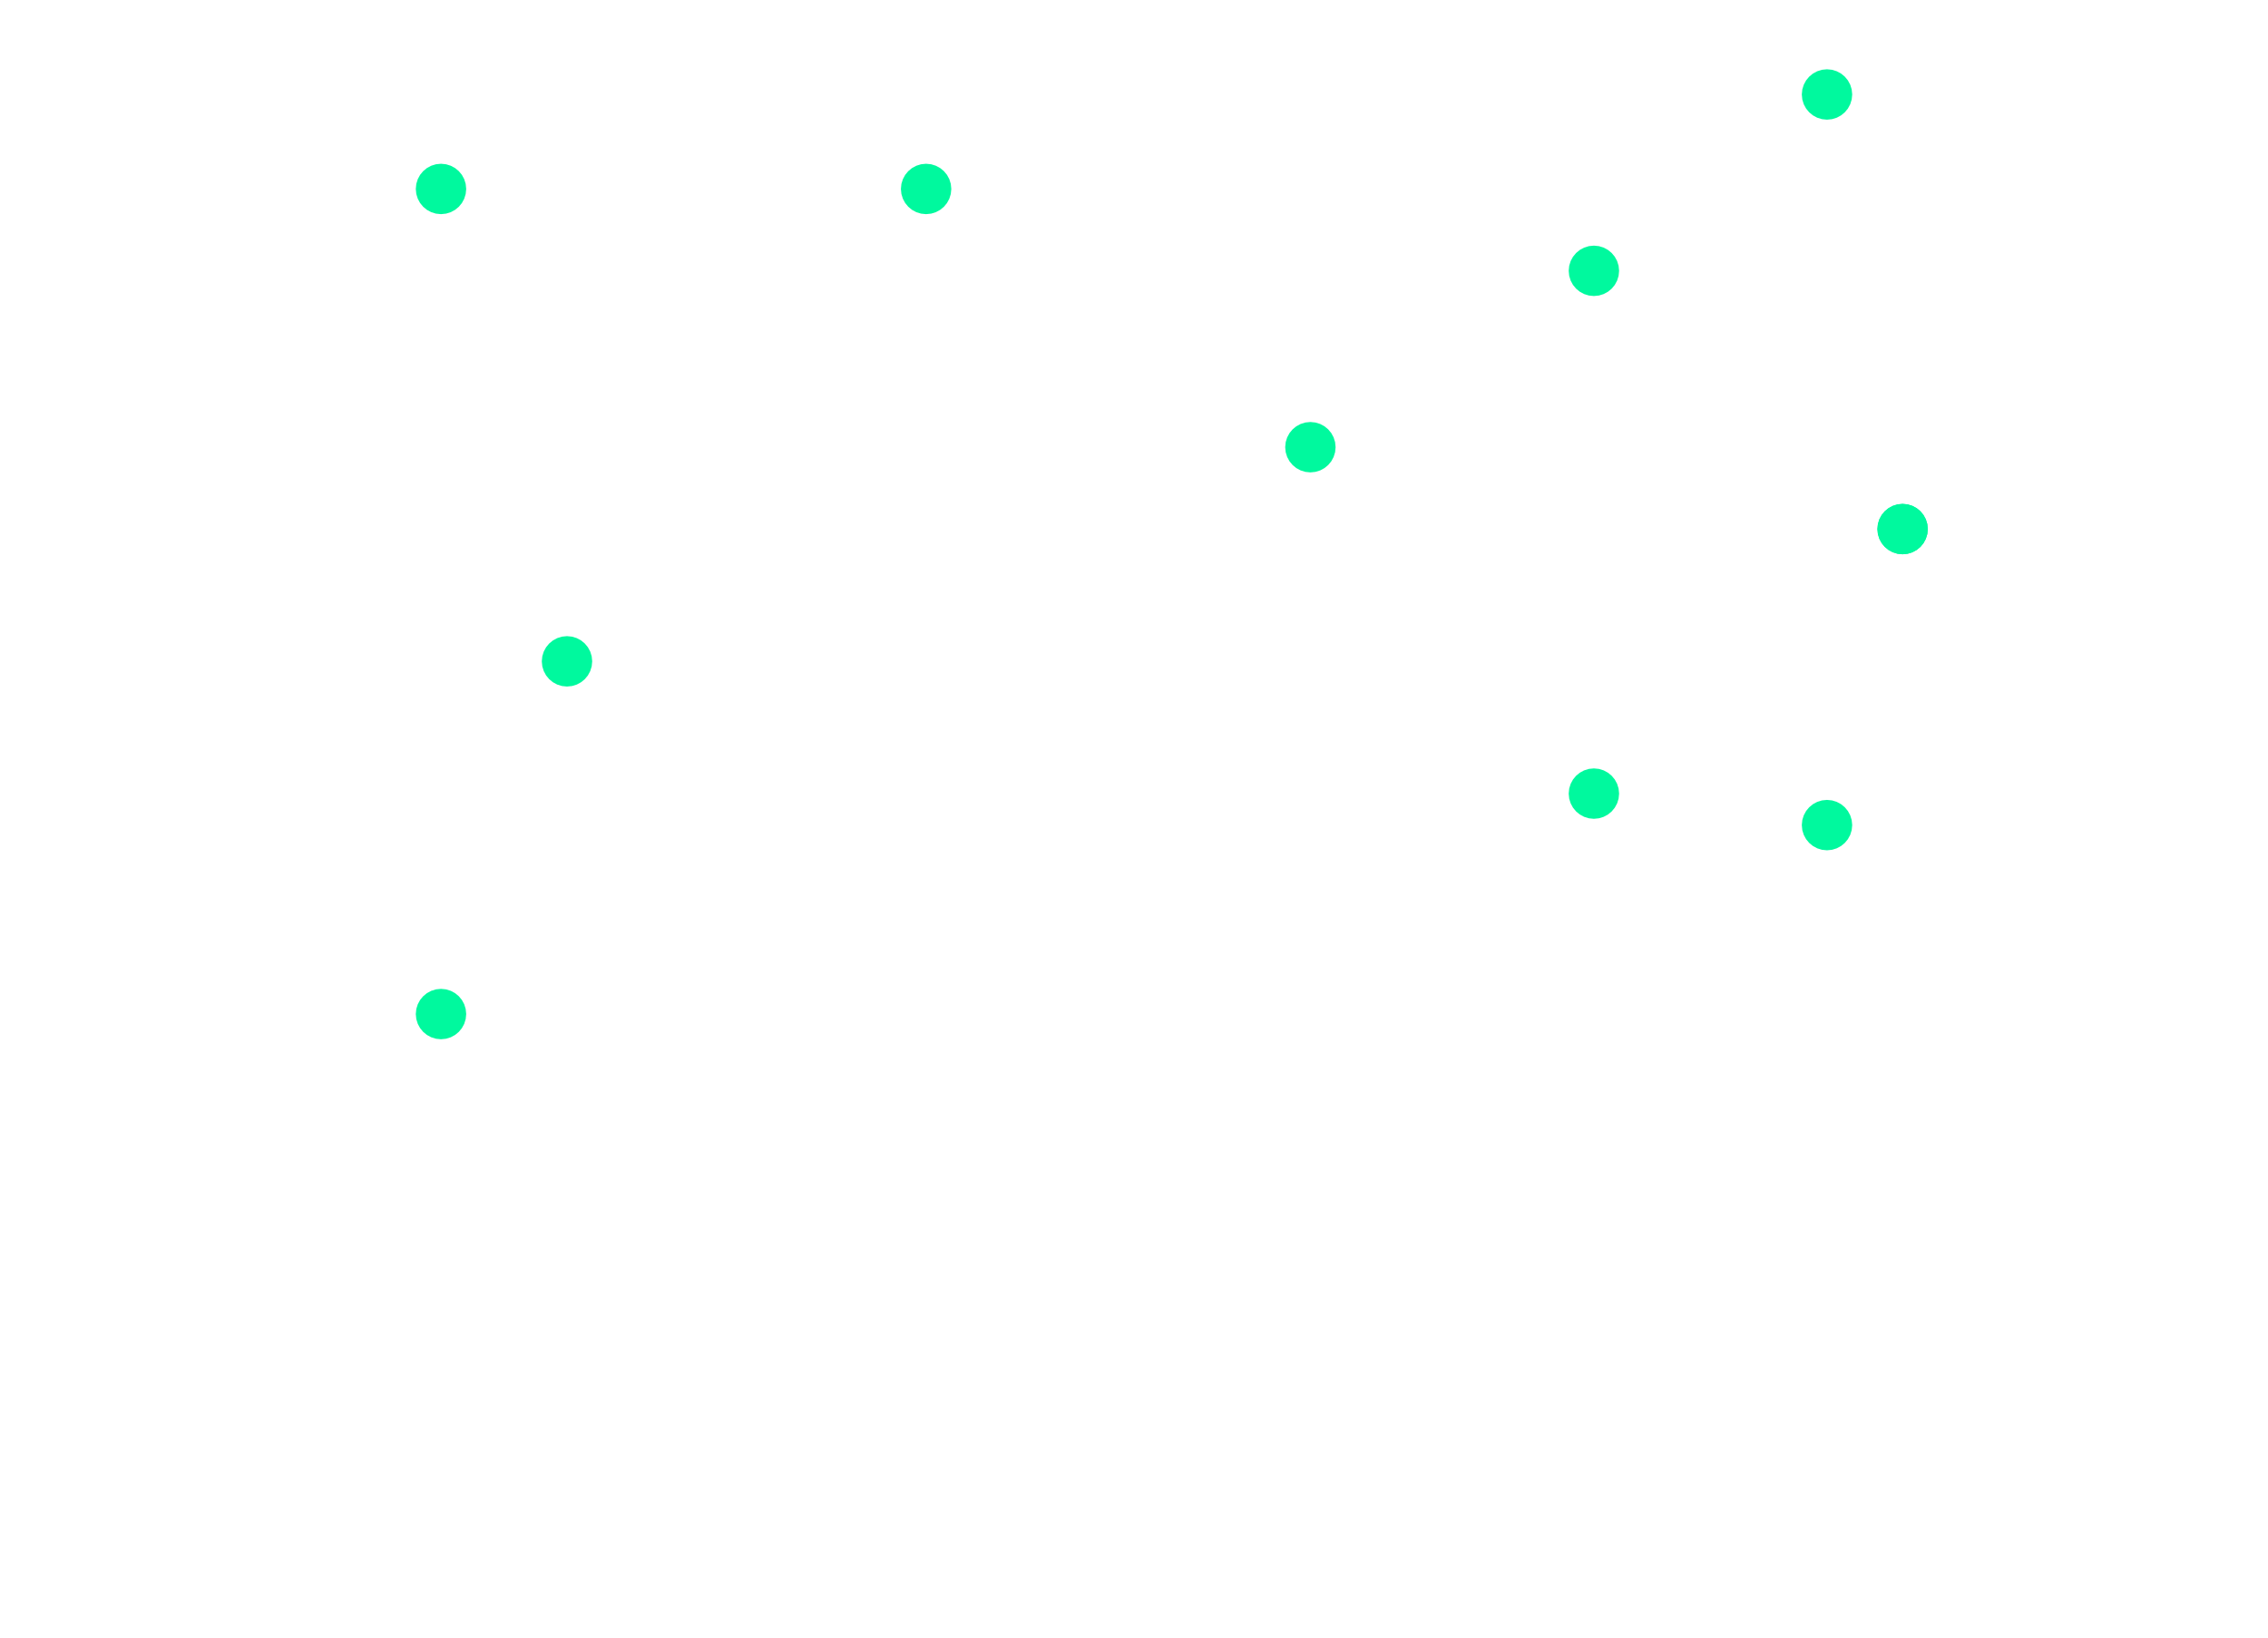
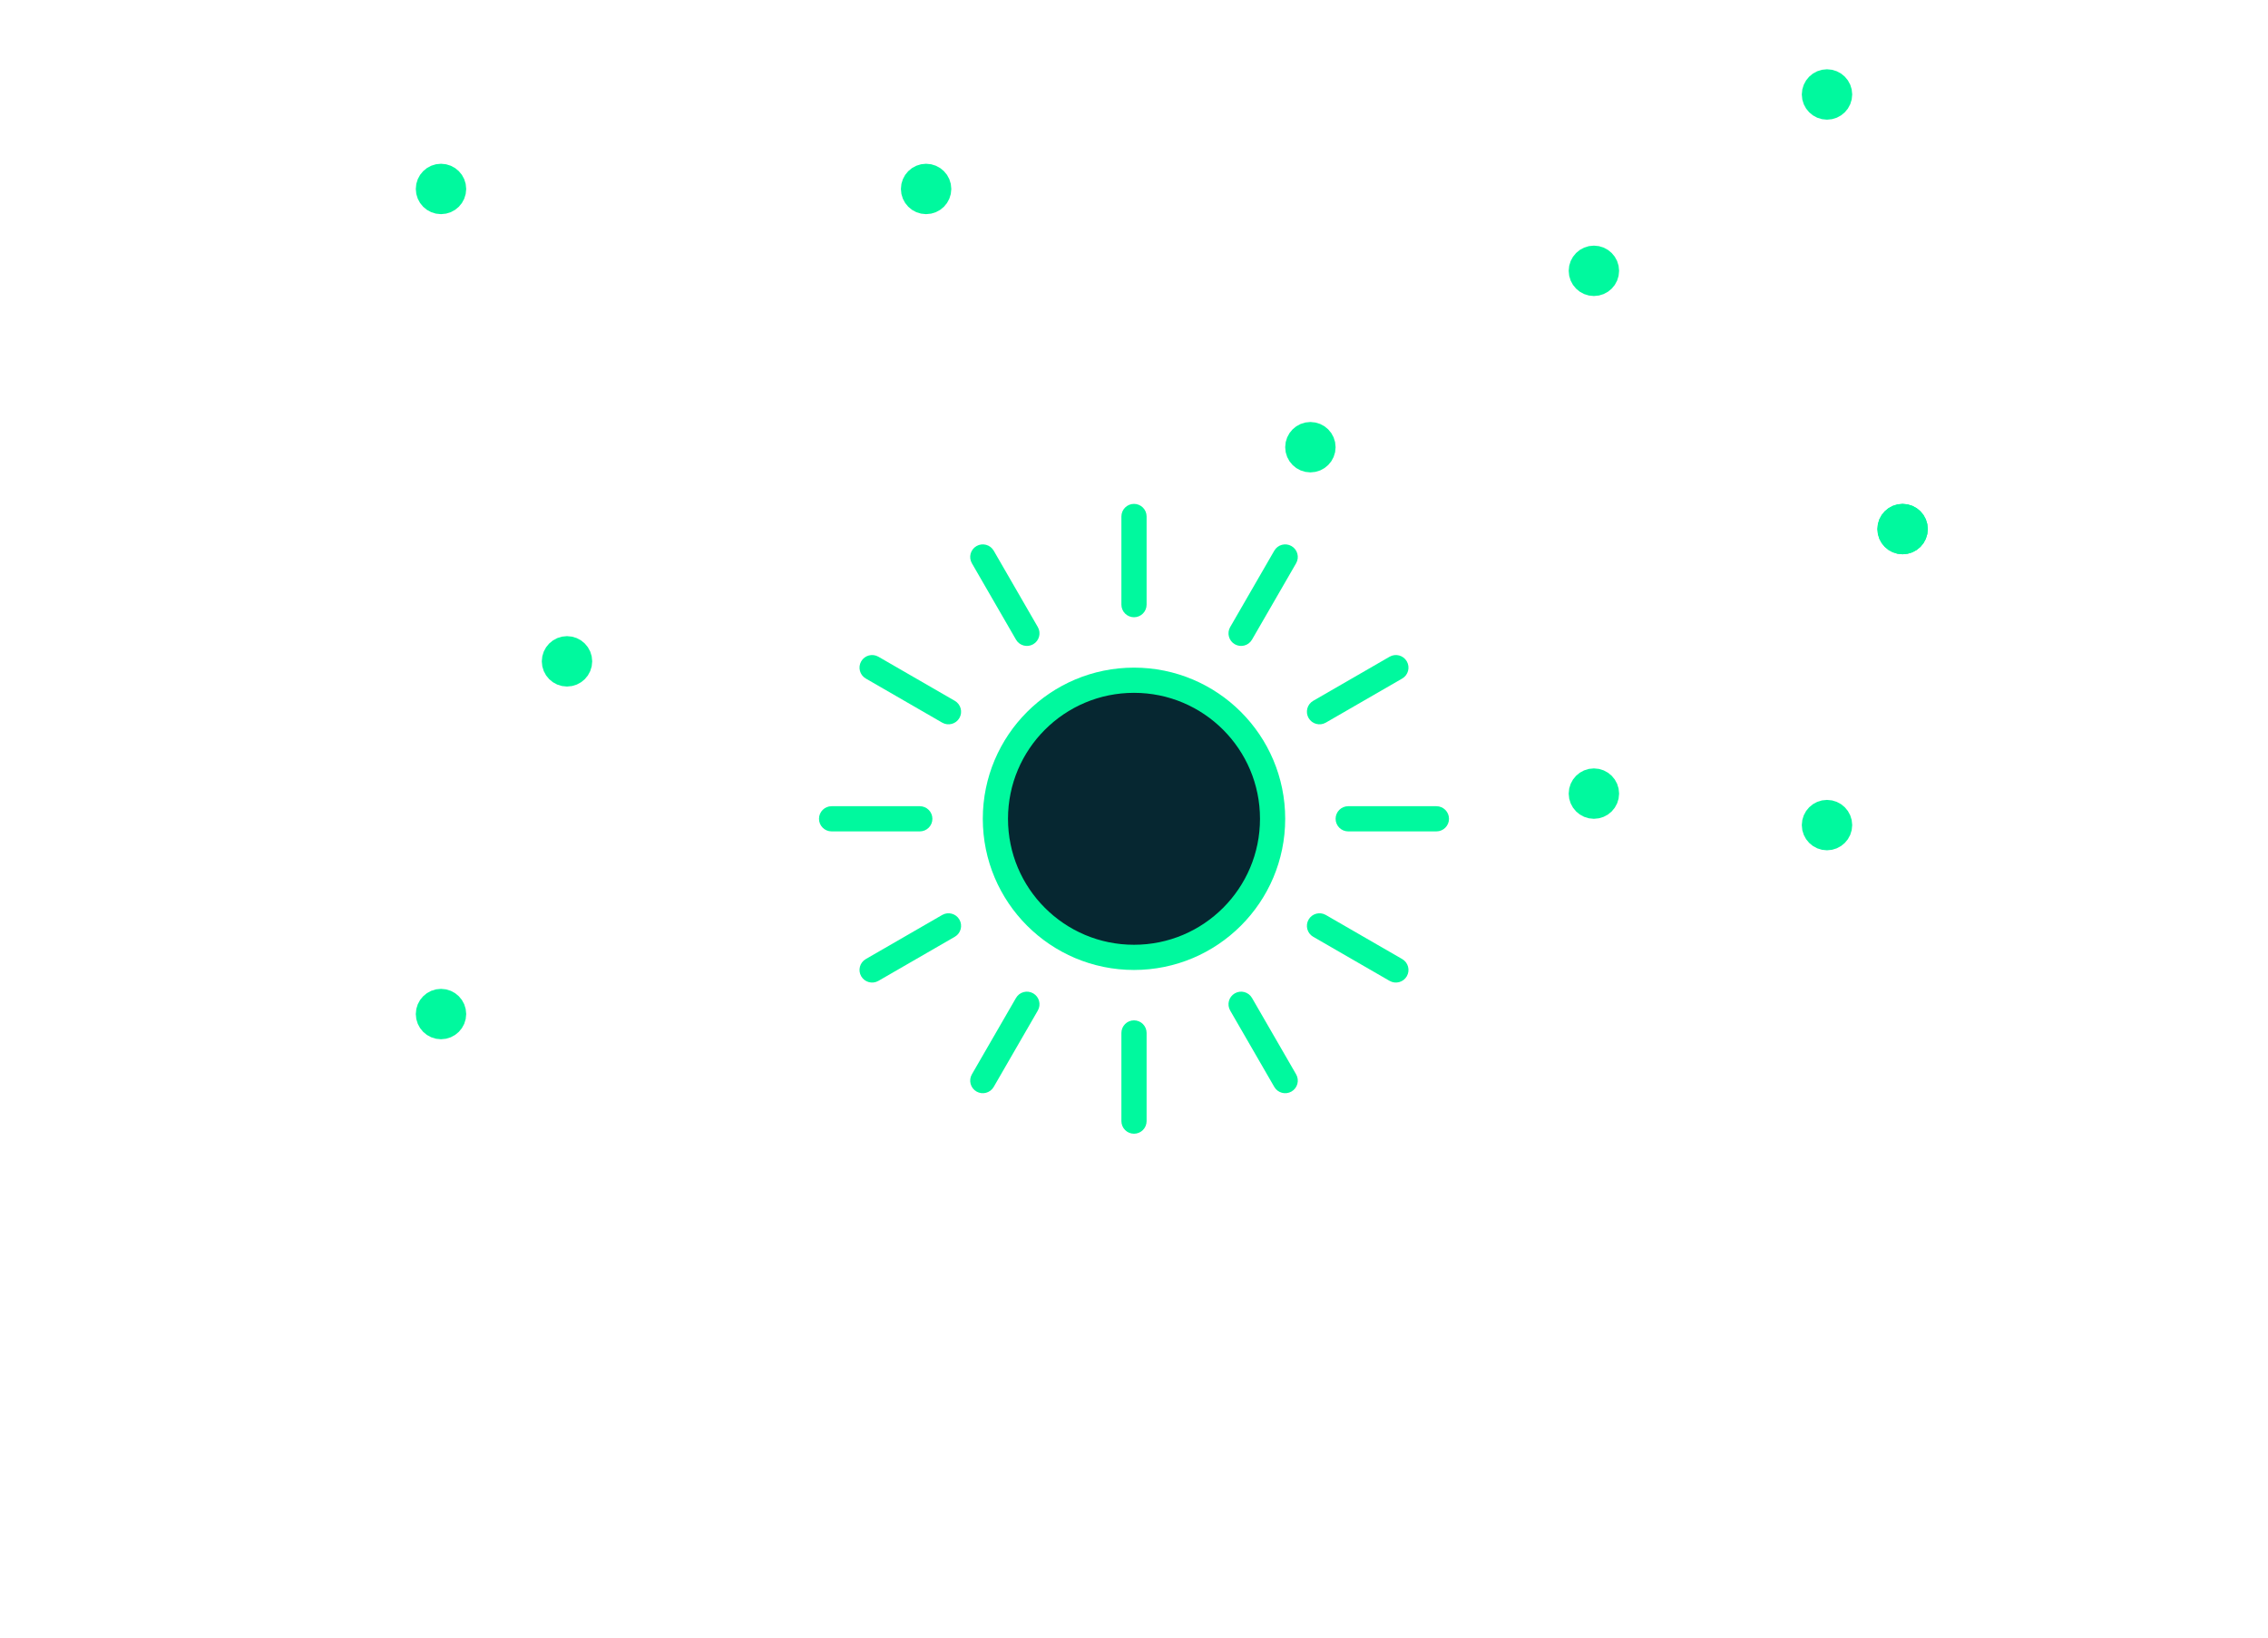
<svg xmlns="http://www.w3.org/2000/svg" width="360" height="260">
+   <circle cx="180" cy="130" r="22" stroke="#00f99e" stroke-width="4" fill="#062731">
+     <animate attributeName="cy" from="130" to="285" dur="690ms" values="130; 134; 200; 285" begin="810ms" keyTimes="0;0.4;0.8;1" calcMode="linear" fill="freeze" />
+   </circle>
+   <g fill="#00f99e">
+     <rect width="4" height="18" x="178" y="80" rx="2" ry="2">
+       <animateTransform attributeName="transform" type="rotate" from="0 180 130" to="-30 180 130" dur="540ms" additive="sum" fill="freeze" />
+       <set attributeName="opacity" to="0" begin="540ms" />
+     </rect>
+     <rect width="4" height="18" x="178" y="80" rx="2" ry="2" transform="rotate(30 180 130)">
+       <animateTransform attributeName="transform" type="rotate" from="30 180 130" to="-1.5 180 130" dur="570ms" />
+       <set attributeName="opacity" to="0" begin="570ms" />
+     </rect>
+     <rect width="4" height="18" x="178" y="80" rx="2" ry="2" transform="rotate(60 180 130)">
+       <animateTransform attributeName="transform" type="rotate" from="60 180 130" to="27 180 130" dur="600ms" />
+       <set attributeName="opacity" to="0" begin="600ms" />
+     </rect>
+     <rect width="4" height="18" x="178" y="80" rx="2" ry="2" transform="rotate(90 180 130)">
+       <animateTransform attributeName="transform" type="rotate" from="90 180 130" to="55.5 180 130" dur="630ms" />
+       <set attributeName="opacity" to="0" begin="630ms" />
+     </rect>
+     <rect width="4" height="18" x="178" y="80" rx="2" ry="2" transform="rotate(120 180 130)">
+       <animateTransform attributeName="transform" type="rotate" from="120 180 130" to="84 180 130" dur="660ms" />
+       <set attributeName="opacity" to="0" begin="660ms" />
+     </rect>
+     <rect width="4" height="18" x="178" y="80" rx="2" ry="2" transform="rotate(150 180 130)">
+       <animateTransform attributeName="transform" type="rotate" from="150 180 130" to="112.5 180 130" dur="690ms" />
+       <set attributeName="opacity" to="0" begin="690ms" />
+     </rect>
+     <rect width="4" height="18" x="178" y="80" rx="2" ry="2" transform="rotate(180 180 130)">
+       <animateTransform attributeName="transform" type="rotate" from="180 180 130" to="141 180 130" dur="720ms" />
+       <set attributeName="opacity" to="0" begin="720ms" />
+     </rect>
+     <rect width="4" height="18" x="178" y="80" rx="2" ry="2" transform="rotate(210 180 130)">
+       <animateTransform attributeName="transform" type="rotate" from="210 180 130" to="169.5 180 130" dur="750ms" />
+       <set attributeName="opacity" to="0" begin="750ms" />
+     </rect>
+     <rect width="4" height="18" x="178" y="80" rx="2" ry="2" transform="rotate(240 180 130)">
+       <animateTransform attributeName="transform" type="rotate" from="240 180 130" to="198 180 130" dur="780ms" />
+       <set attributeName="opacity" to="0" begin="780ms" />
+     </rect>
+     <rect width="4" height="18" x="178" y="80" rx="2" ry="2" transform="rotate(270 180 130)">
+       <animateTransform attributeName="transform" type="rotate" from="270 180 130" to="226.5 180 130" dur="810ms" />
+       <set attributeName="opacity" to="0" begin="810ms" />
+     </rect>
+     <rect width="4" height="18" x="178" y="80" rx="2" ry="2" transform="rotate(300 180 130)">
+       <animateTransform attributeName="transform" type="rotate" from="300 180 130" to="255 180 130" dur="840ms" />
+       <set attributeName="opacity" to="0" begin="840ms" />
+     </rect>
+     <rect width="4" height="18" x="178" y="80" rx="2" ry="2" transform="rotate(330 180 130)">
+       <animateTransform attributeName="transform" type="rotate" from="330 180 130" to="283.5 180 130" dur="870ms" />
+       <set attributeName="opacity" to="0" begin="870ms" />
+     </rect>
+   </g>
  <path d="M178 352q21-3 23-22-2-20-23-22 11 22-1 45" stroke="#00f99e" fill="none" stroke-width="4">
    <animate attributeName="d" begin="1500ms" from="M178 352 Q199 349 201 330 Q199 310 178 308 Q189 330 177 353" to="M178 152 Q199 149 201 130 Q199 110 178 108 Q189 130 177 153" dur="1500ms" values="M178 352 Q199 349 201 330 Q199 310 178 308 Q189 330 177 353; M178 202 Q199 199 201 180 Q199 160 178 158 Q189 180 177 203; M178 152 Q199 149 201 130 Q199 110 178 108 Q189 130 177 153" keyTimes="0;0.3;1" calcMode="paced" fill="freeze" />
    <animate attributeName="d" begin="3150ms" from="M178 152 Q199 149 201 130 Q199 110 178 108 Q189 130 177 153" to="M178 352 Q199 349 201 330 Q199 310 178 308 Q189 330 177 353" dur="1500ms" values="M178 152 Q199 149 201 130 Q199 110 178 108 Q189 130 177 153; M178 202 Q199 199 201 180 Q199 160 178 158 Q189 180 177 203; M178 352 Q199 349 201 330 Q199 310 178 308 Q189 330 177 353" keyTimes="0;0.7;1" calcMode="paced" fill="freeze" />
  </path>
  <g stroke="#00f99e" stroke-width="4" fill="#062731">
    <circle cx="70" cy="30" r="2" />
    <circle cx="90" cy="105" r="2" />
    <circle cx="70" cy="161" r="2" />
    <circle cx="147" cy="30" r="2" />
    <circle cx="290" cy="15" r="2" />
    <circle cx="253" cy="43" r="2" />
    <circle cx="208" cy="71" r="2" />
    <circle cx="253" cy="126" r="2" />
    <circle cx="302" cy="84" r="2" />
    <circle cx="302" cy="84" r="2" />
    <circle cx="290" cy="131" r="2" />
  </g>
</svg>
